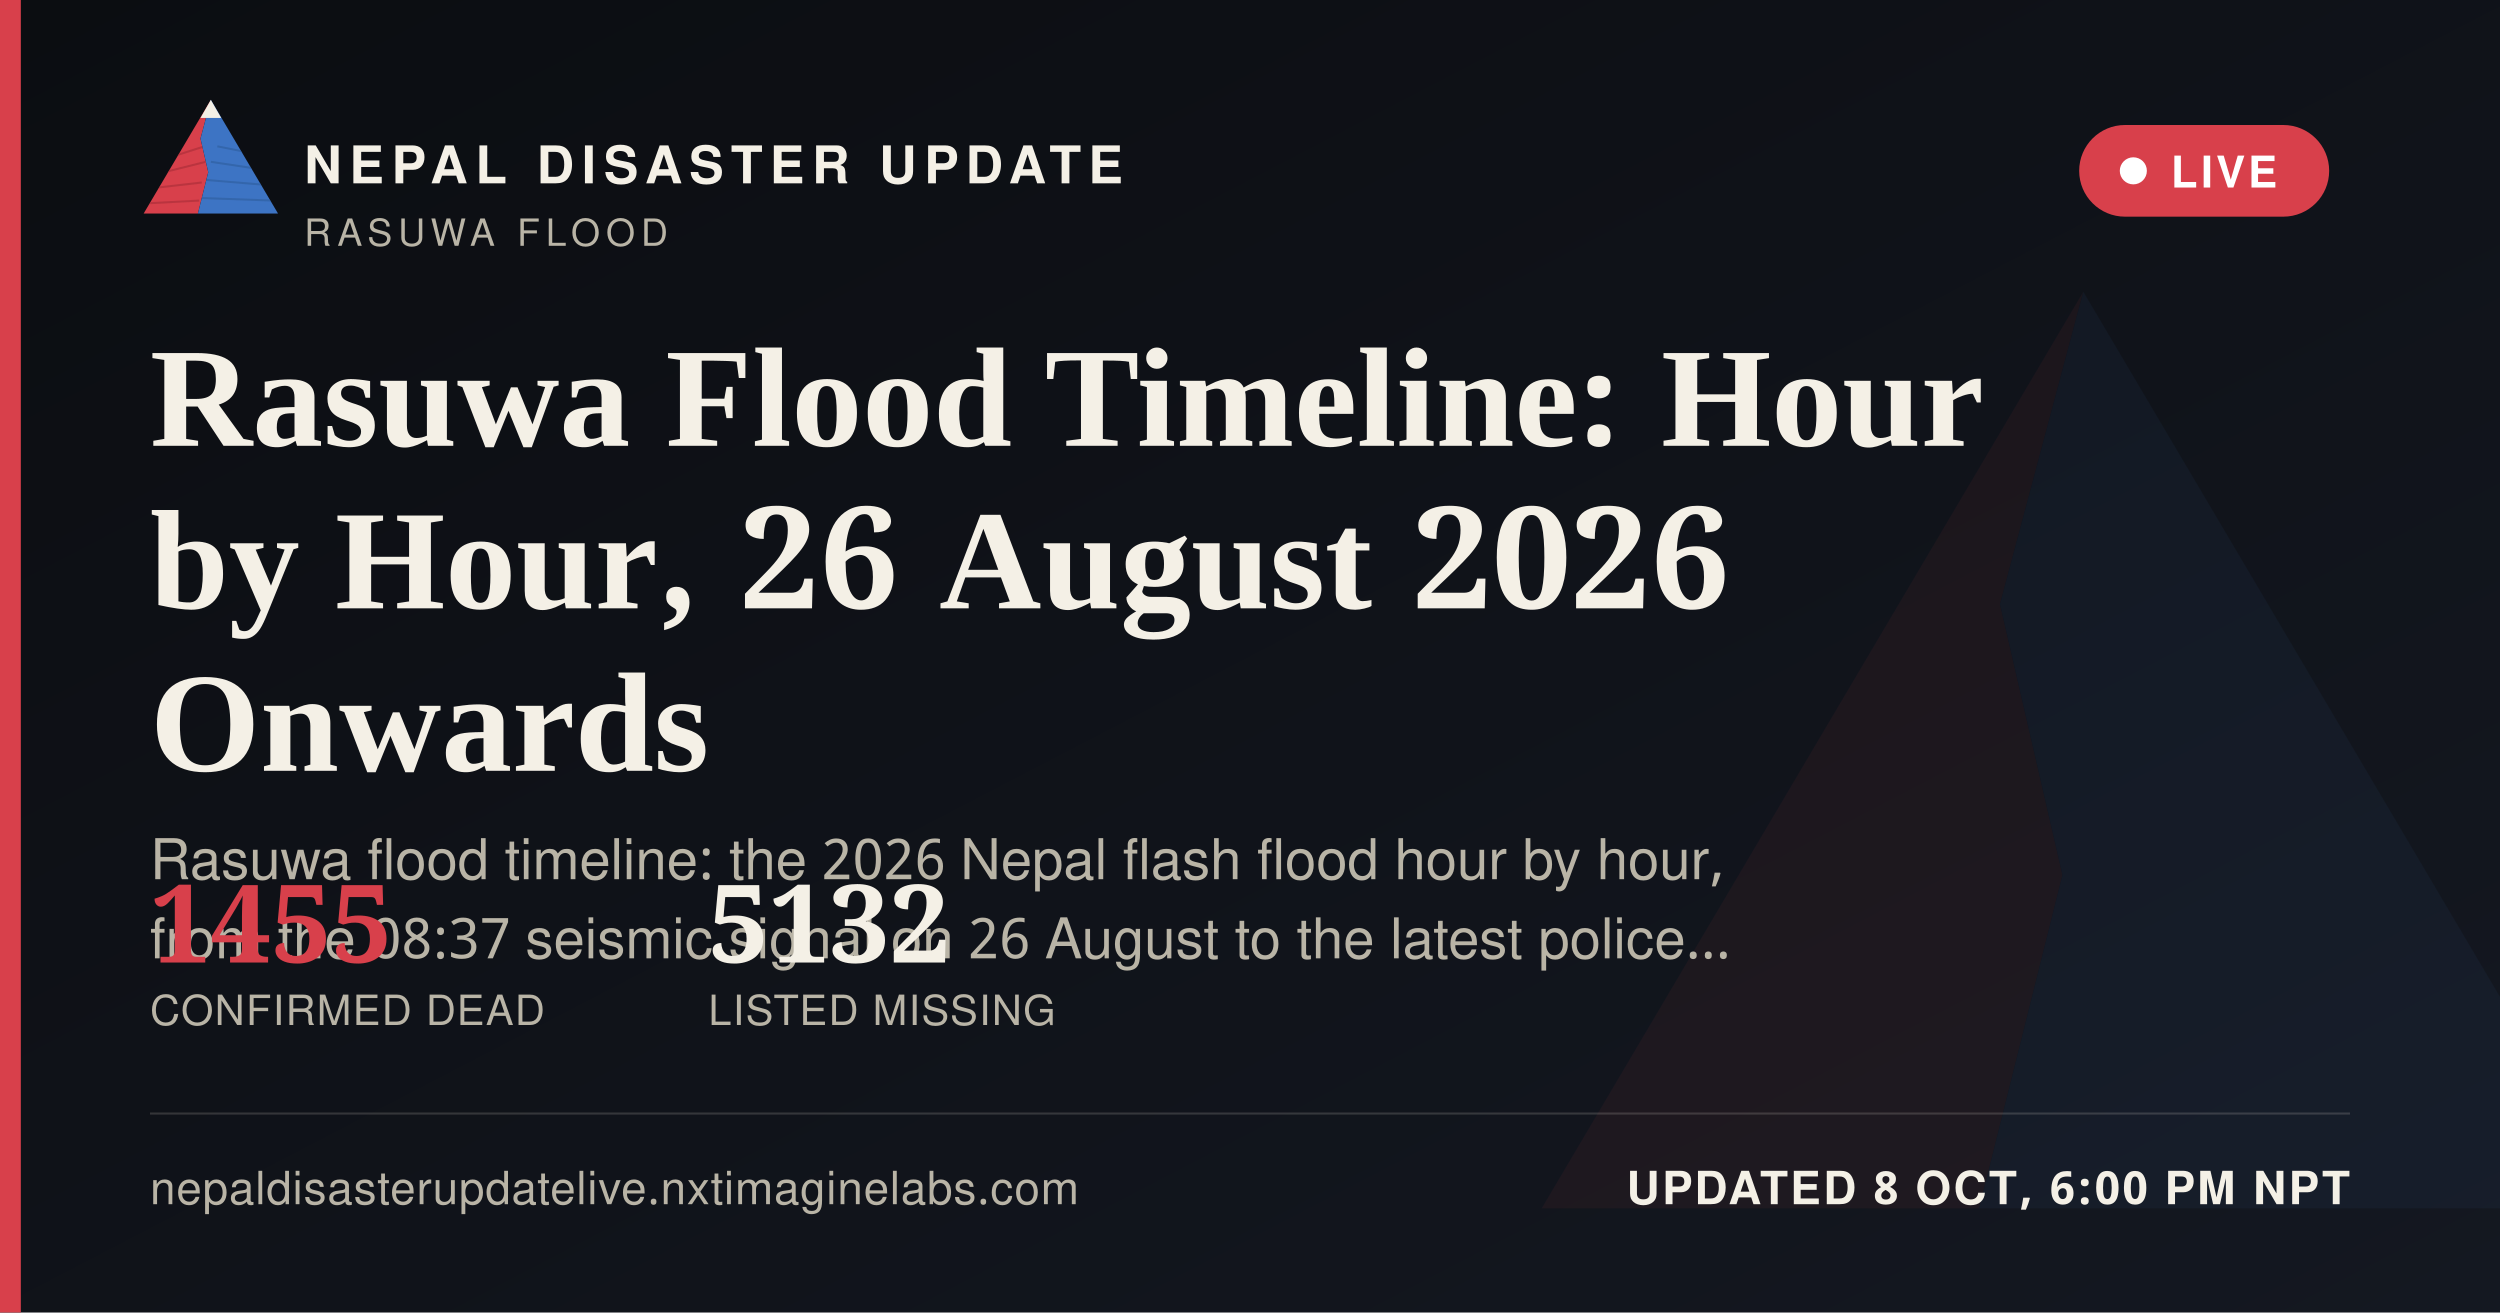
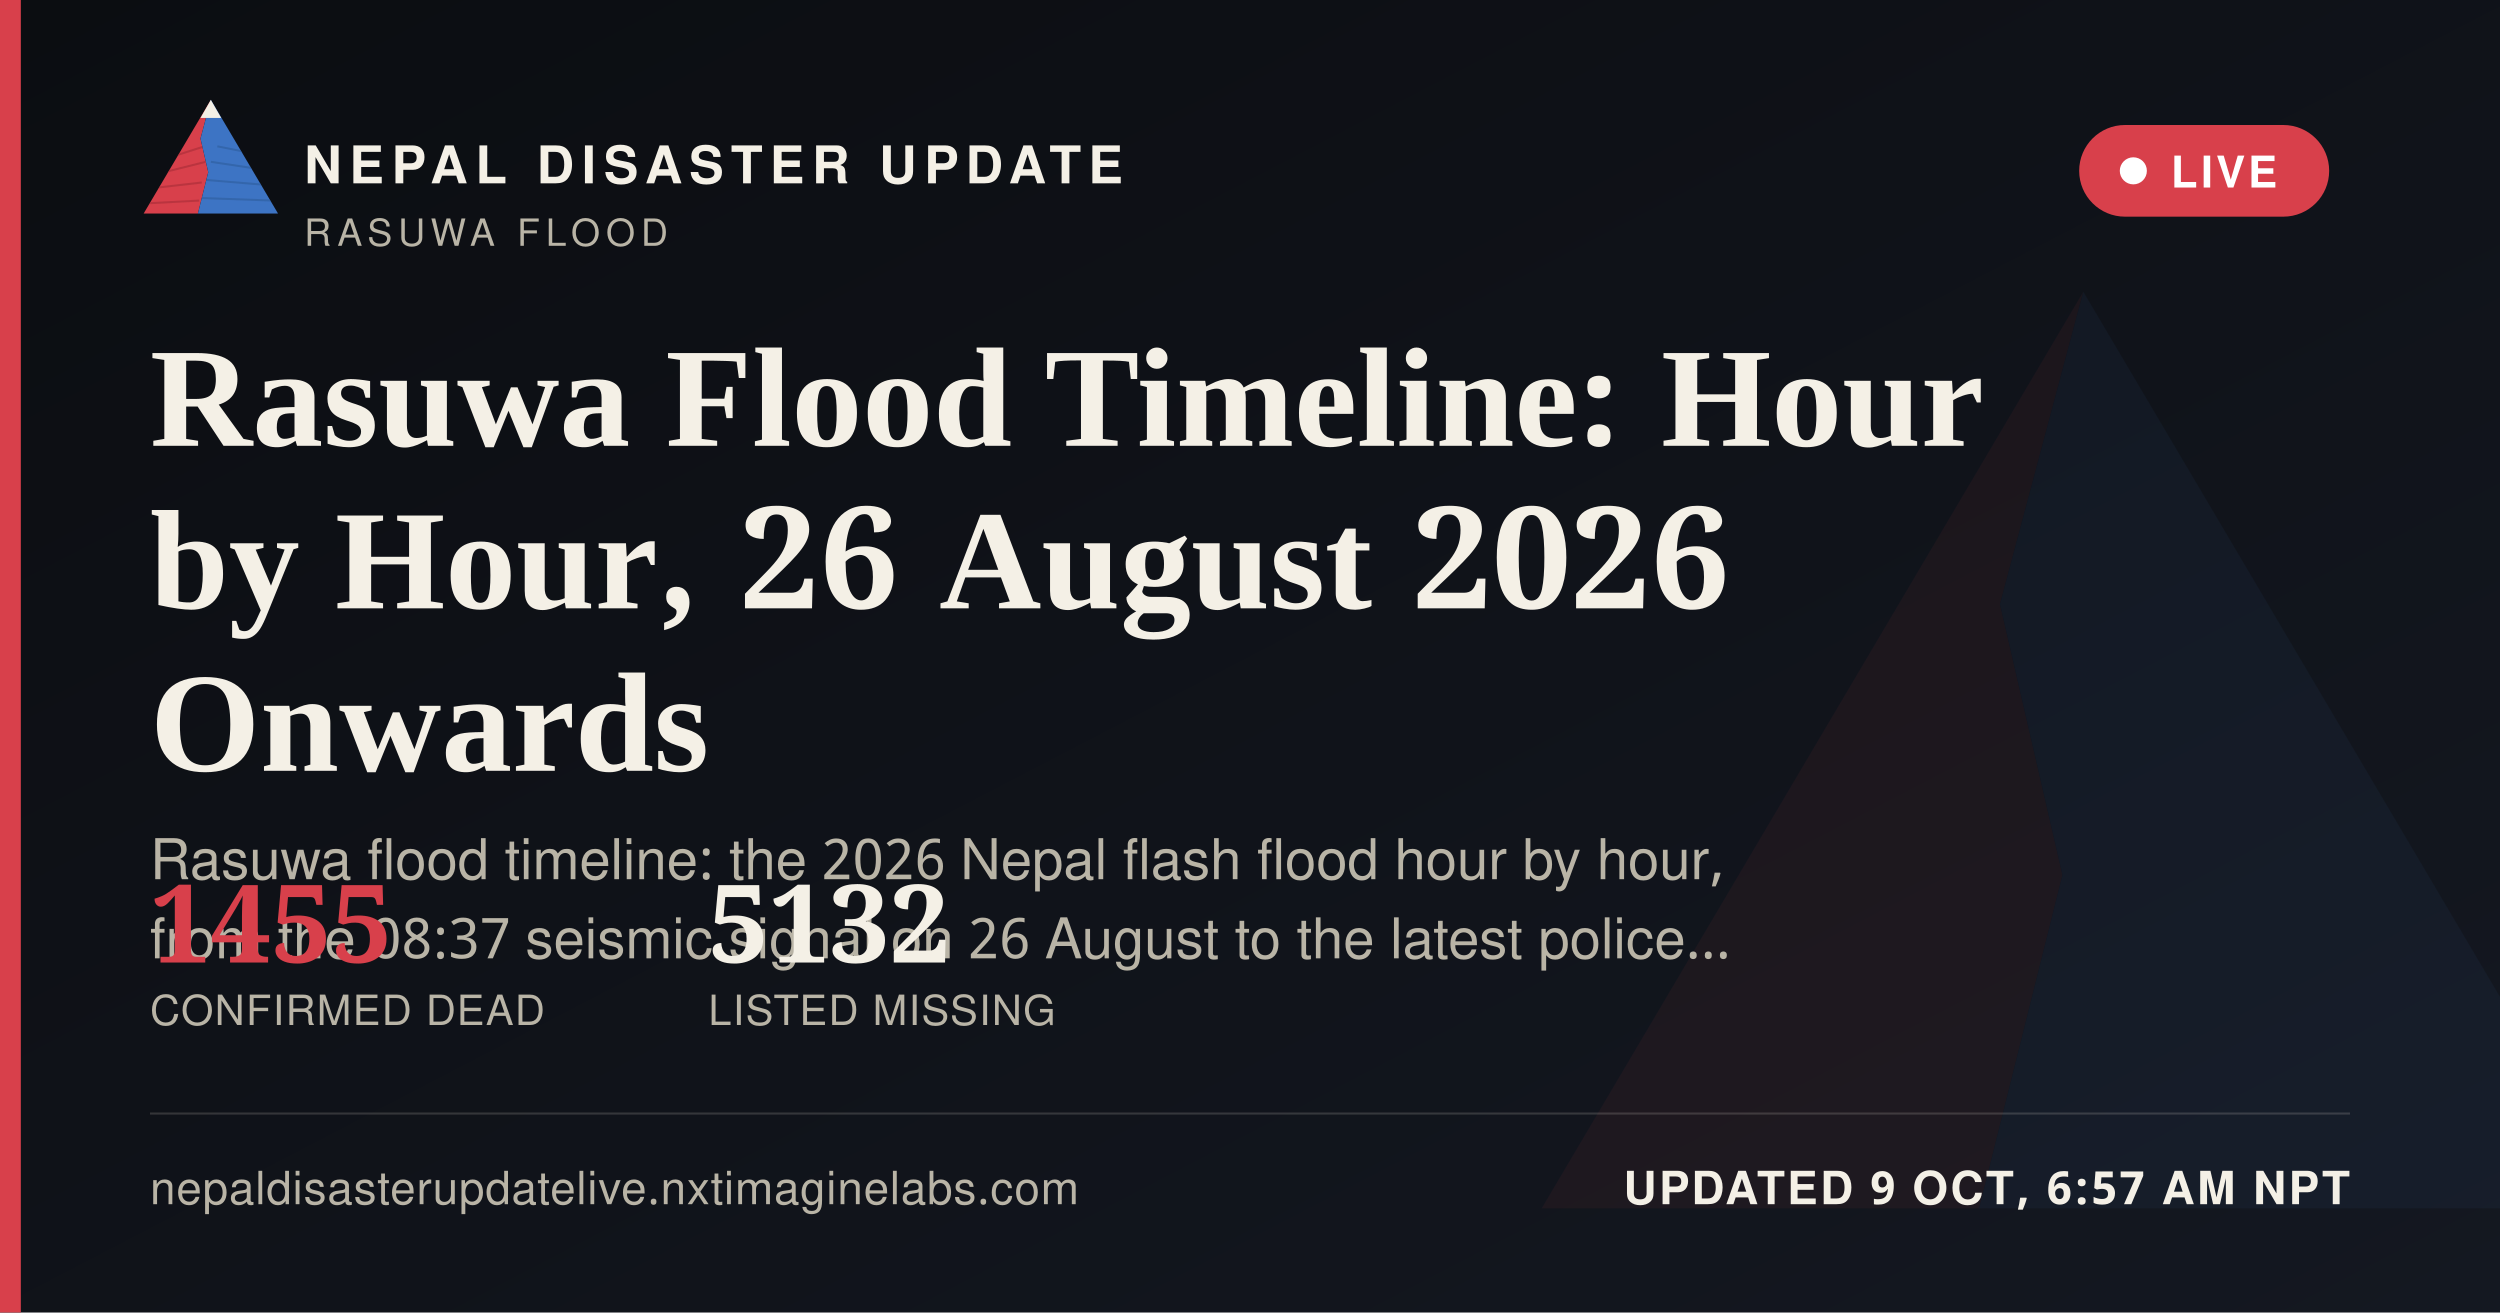
<svg xmlns="http://www.w3.org/2000/svg" width="1200" height="630" viewBox="0 0 1200 630">
  <defs>
    <linearGradient id="ogbg" x1="0" y1="0" x2="1" y2="1">
      <stop offset="0" stop-color="#0B0D11" />
      <stop offset="1" stop-color="#141821" />
    </linearGradient>
  </defs>
  <rect width="1200" height="630" fill="url(#ogbg)" />
  <g transform="translate(700,60) scale(5)" opacity="0.06">
    <polygon points="60,16 52,46 58,72 50,104 8,104" fill="#D8404B" />
    <polygon points="60,16 112,104 50,104 58,72 52,46" fill="#3D74C4" />
  </g>
  <rect x="0" y="0" width="10" height="630" fill="#D8404B" />
  <g transform="translate(64,38) scale(0.62)">
    <g>
      <defs>
        <clipPath id="ogLc">
          <polygon points="60,16 52,46 58,72 50,104 8,104" />
        </clipPath>
        <clipPath id="ogRc">
          <polygon points="60,16 112,104 50,104 58,72 52,46" />
        </clipPath>
      </defs>
      <polygon points="60,16 52,46 58,72 50,104 8,104" fill="#D8404B" />
      <g clip-path="url(#ogLc)" stroke="#A32A34" stroke-width="1.6" fill="none" opacity="0.55">
        <path d="M30,60 L55,52" />
        <path d="M24,72 L56,64" />
        <path d="M18,84 L53,80" />
        <path d="M13,96 L51,94" />
      </g>
      <polygon points="60,16 112,104 50,104 58,72 52,46" fill="#3D74C4" />
      <g clip-path="url(#ogRc)" stroke="#2A5793" stroke-width="1.6" fill="none" opacity="0.5">
        <path d="M65,52 L95,58" />
        <path d="M60,64 L100,70" />
        <path d="M56,78 L104,82" />
        <path d="M52,92 L108,94" />
      </g>
      <polygon points="60,16 52,30 68,30" fill="#F4F0E6" />
    </g>
  </g>
  <text x="146" y="88" font-family="'Public Sans', 'Noto Sans Devanagari', 'Helvetica Neue', Helvetica, Arial, sans-serif" font-size="25" font-weight="800" letter-spacing="3.6" fill="#F4F0E6">NEPAL DISASTER UPDATE</text>
  <text x="146" y="118" font-family="'Public Sans', 'Noto Sans Devanagari', 'Helvetica Neue', Helvetica, Arial, sans-serif" font-size="18" letter-spacing="2.8" fill="#B9B4A6">RASUWA FLOOD</text>
  <g>
    <rect x="998" y="60" width="120" height="44" rx="22" fill="#D8404B" stroke="none" />
    <circle cx="1024" cy="82" r="6.5" fill="#FFFFFF" />
    <text x="1042" y="90" font-family="'Public Sans', 'Noto Sans Devanagari', 'Helvetica Neue', Helvetica, Arial, sans-serif" font-size="21" font-weight="700" letter-spacing="1.6" fill="#FFFFFF">LIVE</text>
  </g>
  <text x="72" y="214" font-family="Newsreader, 'Noto Serif Devanagari', Georgia, 'Times New Roman', serif" font-size="68" font-weight="600" fill="#F4F0E6">Rasuwa Flood Timeline: Hour</text>
  <text x="72" y="292" font-family="Newsreader, 'Noto Serif Devanagari', Georgia, 'Times New Roman', serif" font-size="68" font-weight="600" fill="#F4F0E6">by Hour, 26 August 2026</text>
  <text x="72" y="370" font-family="Newsreader, 'Noto Serif Devanagari', Georgia, 'Times New Roman', serif" font-size="68" font-weight="600" fill="#F4F0E6">Onwards</text>
  <text x="72" y="422" font-family="'Public Sans', 'Noto Sans Devanagari', 'Helvetica Neue', Helvetica, Arial, sans-serif" font-size="27" fill="#B9B4A6">Rasuwa flood timeline: the 2026 Nepal flash flood hour by hour,</text>
  <text x="72" y="460" font-family="'Public Sans', 'Noto Sans Devanagari', 'Helvetica Neue', Helvetica, Arial, sans-serif" font-size="27" fill="#B9B4A6">from the 08:37 seismic signal on 26 August to the latest police…</text>
  <g transform="translate(72,462)">
    <text x="0" y="0" font-family="Newsreader, 'Noto Serif Devanagari', Georgia, 'Times New Roman', serif" font-size="52" font-weight="600" fill="#D8404B">1455</text>
    <text x="0" y="30" font-family="'Public Sans', 'Noto Sans Devanagari', 'Helvetica Neue', Helvetica, Arial, sans-serif" font-size="20" letter-spacing="0.6" fill="#B9B4A6">CONFIRMED DEAD</text>
    <text x="268" y="0" font-family="Newsreader, 'Noto Serif Devanagari', Georgia, 'Times New Roman', serif" font-size="52" font-weight="600" fill="#F4F0E6">5132</text>
    <text x="268" y="30" font-family="'Public Sans', 'Noto Sans Devanagari', 'Helvetica Neue', Helvetica, Arial, sans-serif" font-size="20" letter-spacing="0.6" fill="#B9B4A6">LISTED MISSING</text>
  </g>
  <rect x="72" y="534" width="1056" height="1" fill="rgba(244,240,230,0.16)" />
  <text x="72" y="578" font-family="'Public Sans', 'Noto Sans Devanagari', 'Helvetica Neue', Helvetica, Arial, sans-serif" font-size="22" fill="#B9B4A6" letter-spacing="0.4">nepaldisasterupdatelive.nxtimaginelabs.com</text>
-   <text x="1128" y="578" text-anchor="end" font-family="'Public Sans', 'Noto Sans Devanagari', 'Helvetica Neue', Helvetica, Arial, sans-serif" font-size="22" font-weight="700" letter-spacing="1.2" fill="#F4F0E6">UPDATED 8 OCT, 6:00 PM NPT</text>
+   <text x="1128" y="578" text-anchor="end" font-family="'Public Sans', 'Noto Sans Devanagari', 'Helvetica Neue', Helvetica, Arial, sans-serif" font-size="22" font-weight="700" letter-spacing="1.2" fill="#F4F0E6">UPDATED 9 OCT, 6:57 AM NPT</text>
</svg>
